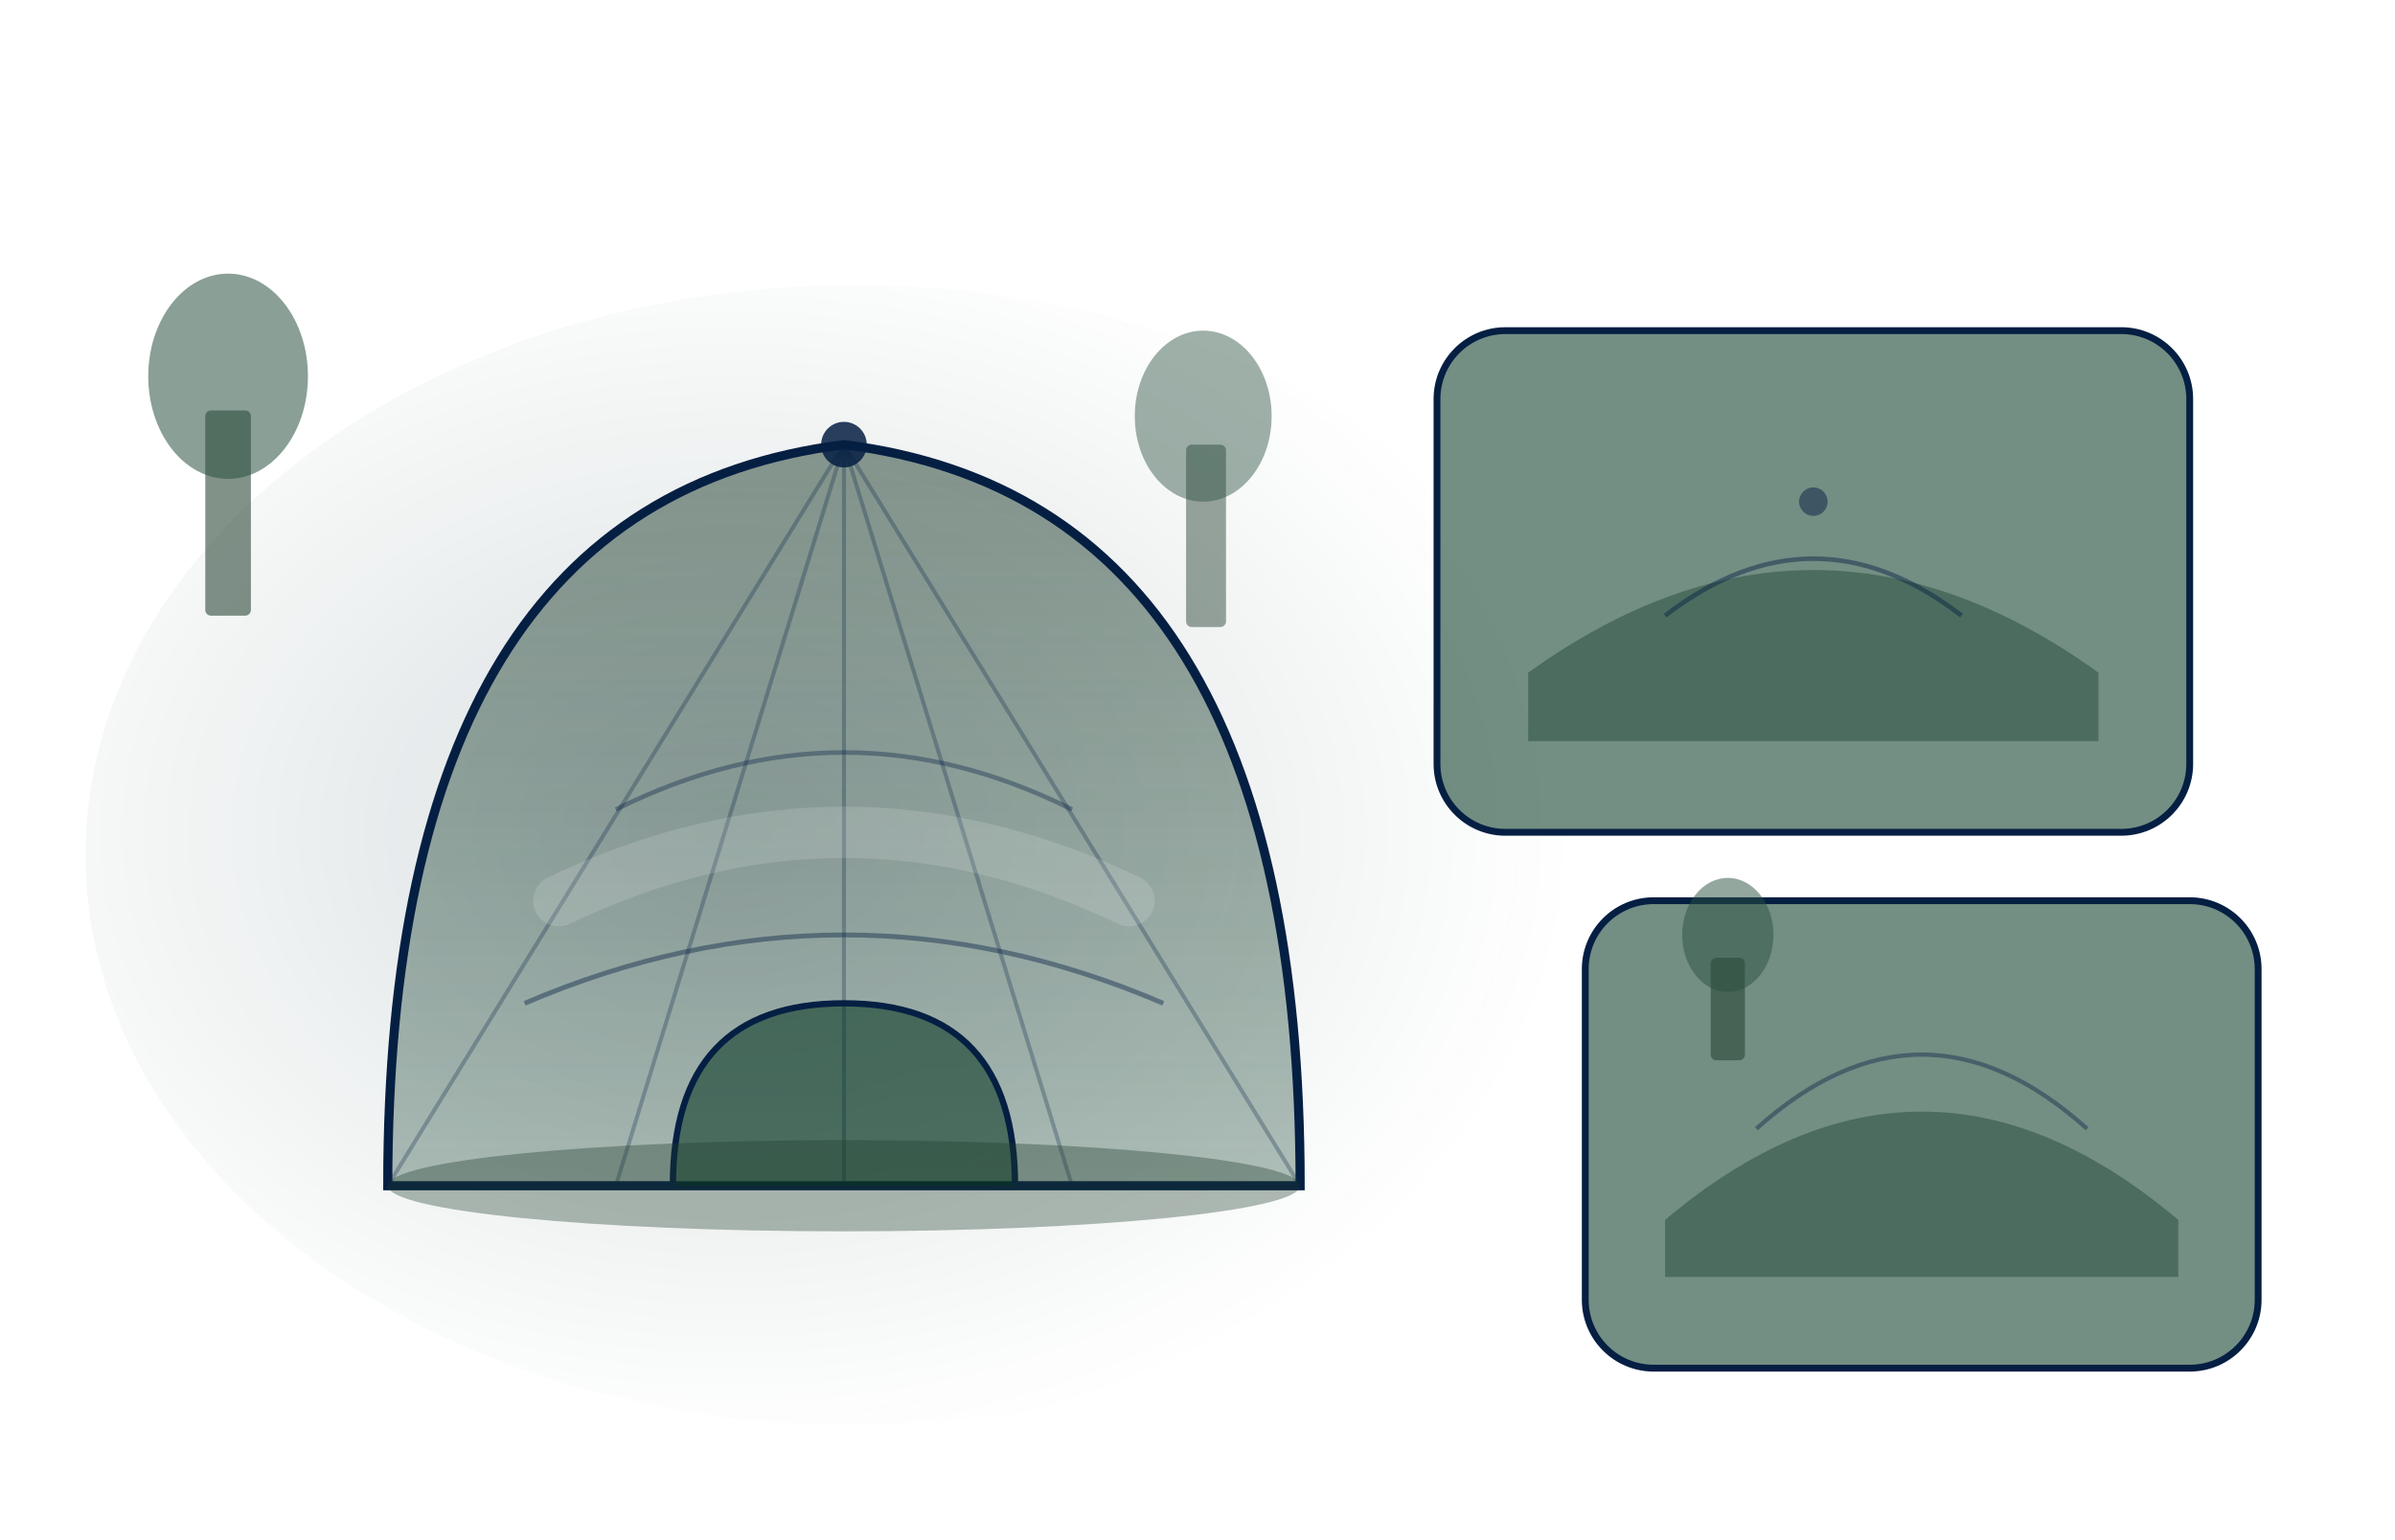
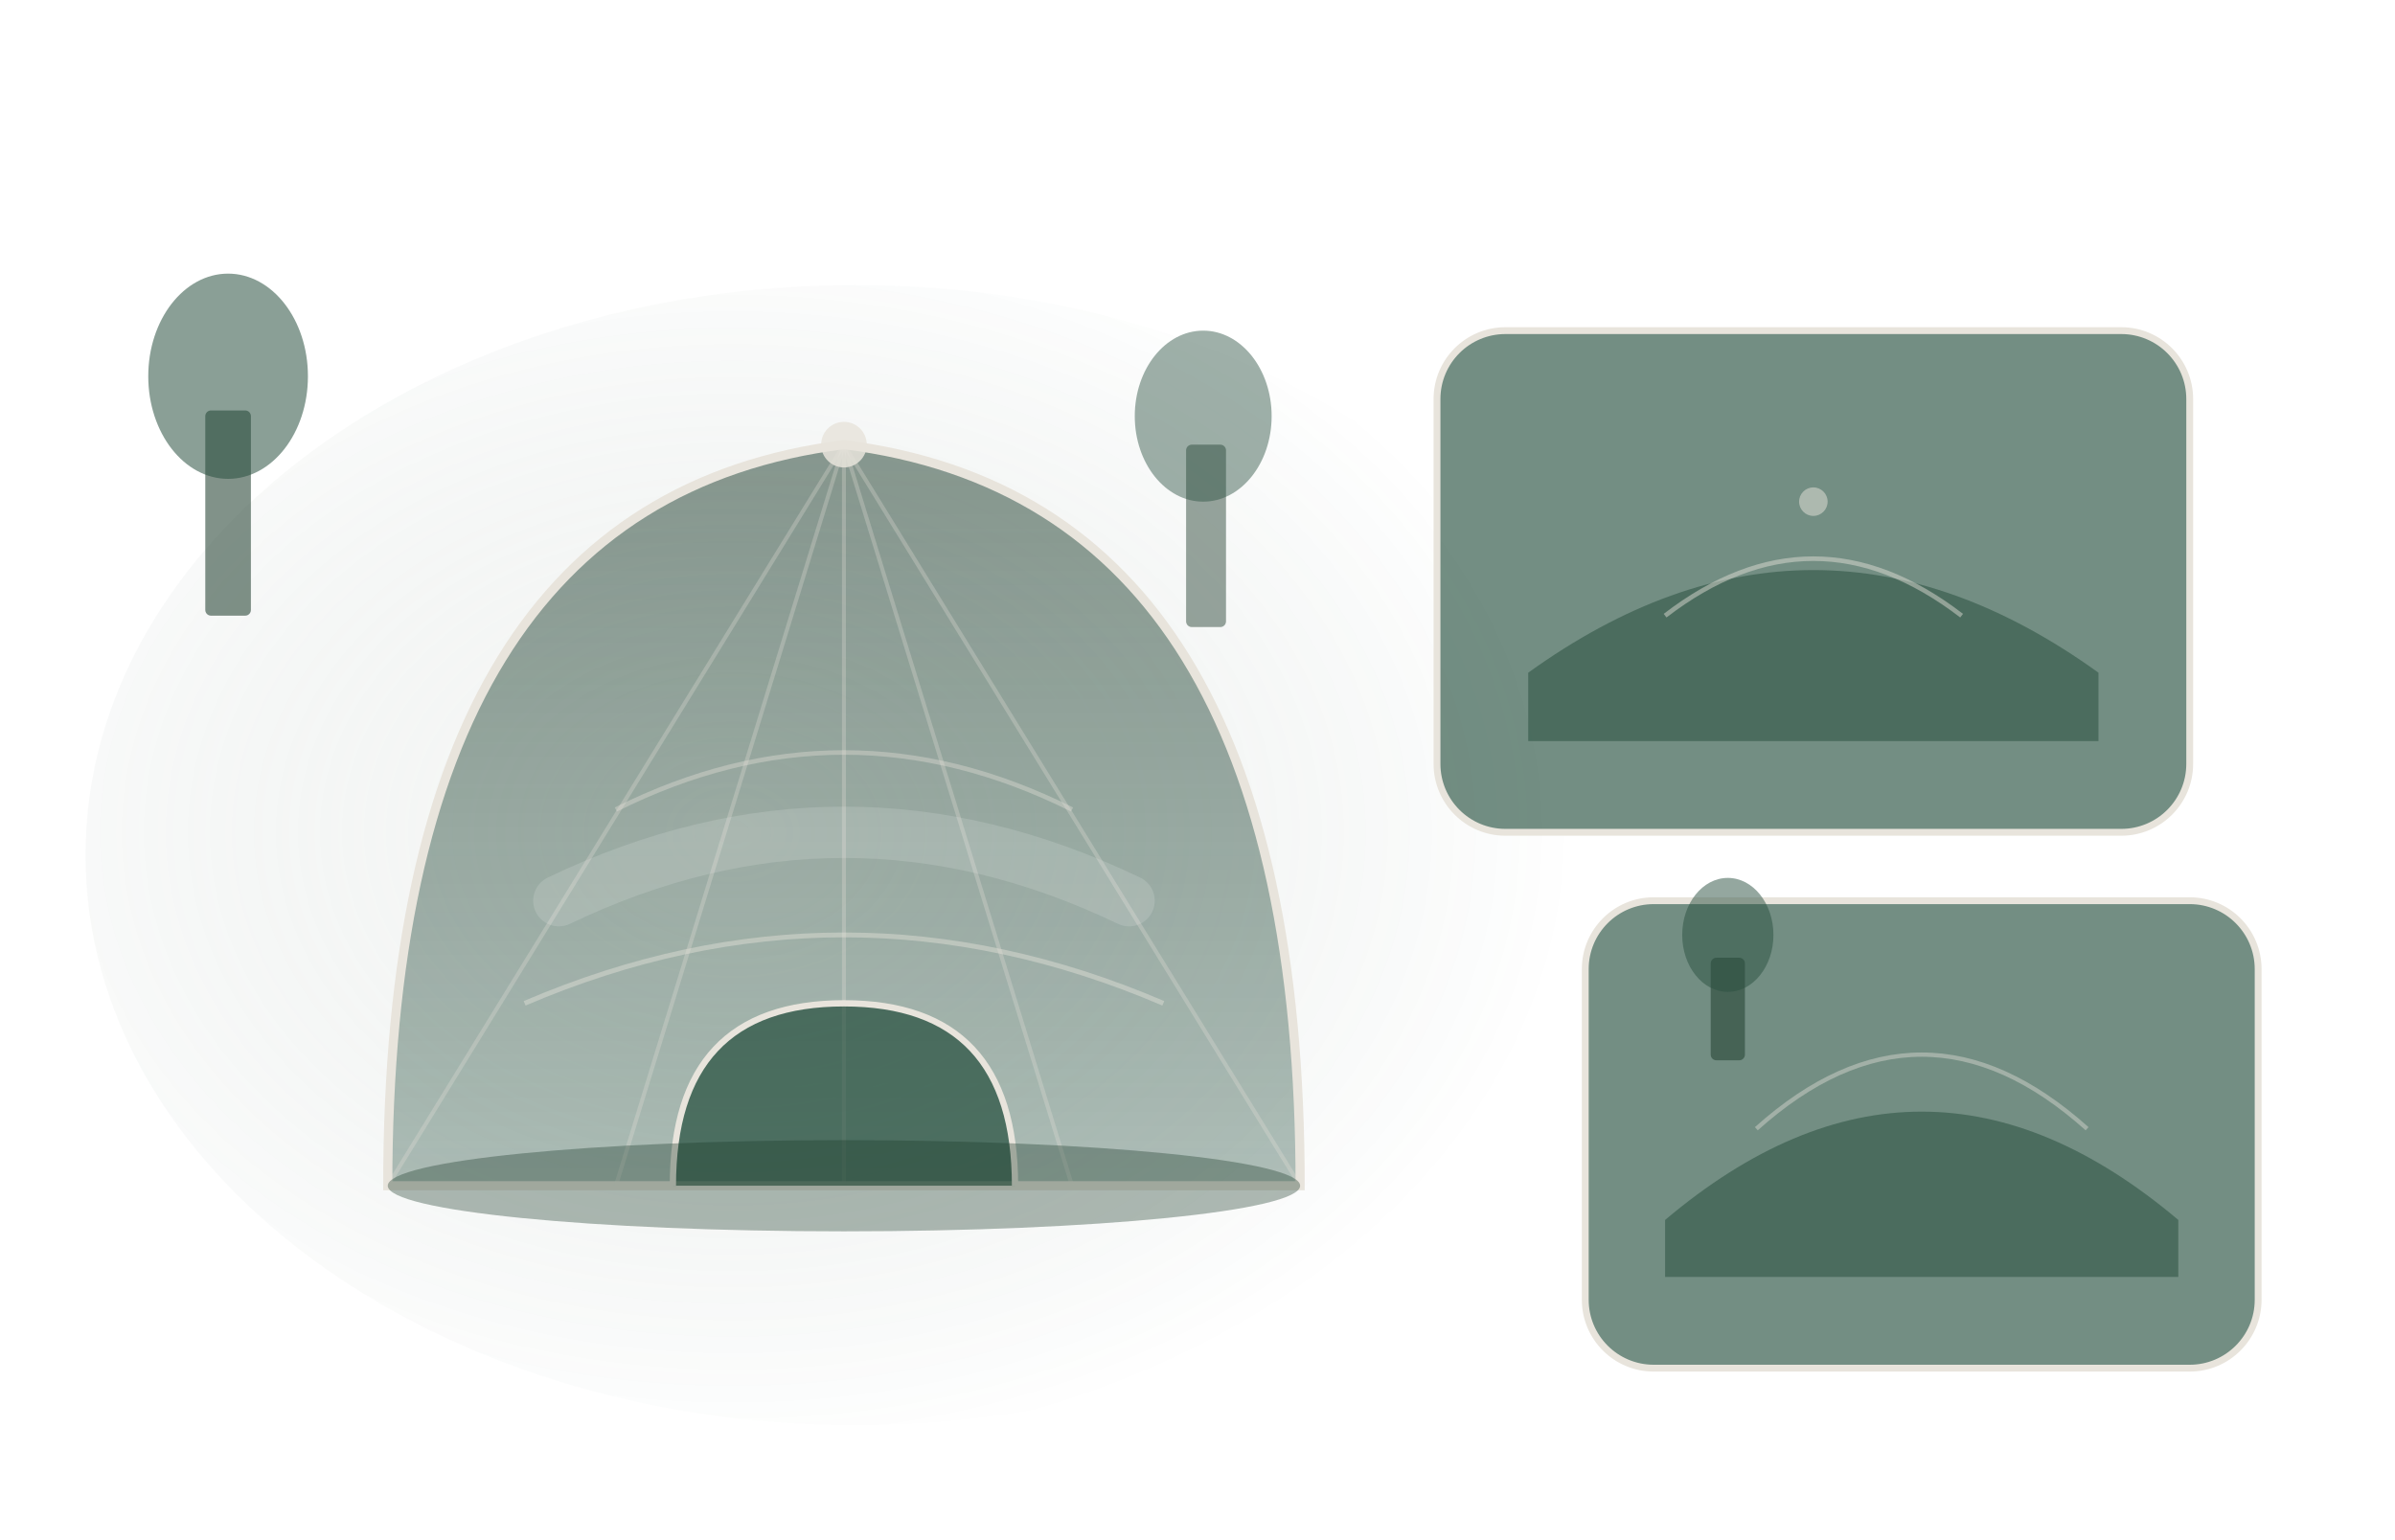
<svg xmlns="http://www.w3.org/2000/svg" width="420" height="270" viewBox="0 0 420 270" fill="none" role="img" aria-hidden="true">
  <defs>
    <radialGradient id="glow" cx="42%" cy="48%" r="55%">
-       <stop offset="0%" stop-color="#051f43" stop-opacity="0.15" />
+       <stop offset="0%" stop-color="#e8e4dc" stop-opacity="0.15" />
      <stop offset="100%" stop-color="#00311e" stop-opacity="0" />
    </radialGradient>
    <linearGradient id="domeFill" x1="130" y1="70" x2="130" y2="210" gradientUnits="userSpaceOnUse">
      <stop offset="0%" stop-color="#1a3828" stop-opacity="0.52" />
      <stop offset="100%" stop-color="#00311e" stop-opacity="0.3" />
    </linearGradient>
  </defs>
  <ellipse cx="150" cy="150" rx="135" ry="100" fill="url(#glow)" />
  <rect x="36" y="72" width="8" height="36" rx="1" fill="#1a3828" opacity="0.55" />
  <ellipse cx="40" cy="66" rx="14" ry="18" fill="#2a5040" opacity="0.55" />
  <rect x="208" y="78" width="7" height="32" rx="1" fill="#1a3828" opacity="0.45" />
  <ellipse cx="211" cy="73" rx="12" ry="15" fill="#2a5040" opacity="0.45" />
-   <path d="M68 208 Q68 88 148 78 Q228 88 228 208Z" fill="url(#domeFill)" stroke="#051f43" stroke-width="1.6" />
-   <path d="M92 176 Q148 152 204 176" stroke="#051f43" stroke-width="0.85" opacity="0.42" />
-   <path d="M108 142 Q148 122 188 142" stroke="#051f43" stroke-width="0.8" opacity="0.36" />
-   <line x1="148" y1="78" x2="68" y2="208" stroke="#051f43" stroke-width="0.7" opacity="0.28" />
-   <line x1="148" y1="78" x2="108" y2="208" stroke="#051f43" stroke-width="0.7" opacity="0.28" />
-   <line x1="148" y1="78" x2="148" y2="208" stroke="#051f43" stroke-width="0.7" opacity="0.28" />
-   <line x1="148" y1="78" x2="188" y2="208" stroke="#051f43" stroke-width="0.7" opacity="0.28" />
-   <line x1="148" y1="78" x2="228" y2="208" stroke="#051f43" stroke-width="0.7" opacity="0.28" />
+   <path d="M68 208 Q68 88 148 78 Q228 88 228 208Z" fill="url(#domeFill)" stroke="#e8e4dc" stroke-width="1.6" />
+   <path d="M92 176 Q148 152 204 176" stroke="#e8e4dc" stroke-width="0.85" opacity="0.42" />
+   <path d="M108 142 Q148 122 188 142" stroke="#e8e4dc" stroke-width="0.8" opacity="0.36" />
+   <line x1="148" y1="78" x2="68" y2="208" stroke="#e8e4dc" stroke-width="0.7" opacity="0.28" />
+   <line x1="148" y1="78" x2="108" y2="208" stroke="#e8e4dc" stroke-width="0.7" opacity="0.28" />
+   <line x1="148" y1="78" x2="148" y2="208" stroke="#e8e4dc" stroke-width="0.7" opacity="0.28" />
+   <line x1="148" y1="78" x2="188" y2="208" stroke="#e8e4dc" stroke-width="0.7" opacity="0.28" />
+   <line x1="148" y1="78" x2="228" y2="208" stroke="#e8e4dc" stroke-width="0.7" opacity="0.28" />
  <path d="M98 158 Q148 134 198 158" stroke="rgba(255,255,255,0.14)" stroke-width="9" stroke-linecap="round" />
-   <path d="M118 208 Q118 176 148 176 Q178 176 178 208" stroke="#051f43" stroke-width="1.1" fill="rgba(0,49,30,0.55)" />
-   <circle cx="148" cy="78" r="4" fill="#051f43" opacity="0.85" />
+   <path d="M118 208 Q118 176 148 176 Q178 176 178 208" stroke="#e8e4dc" stroke-width="1.1" fill="rgba(0,49,30,0.55)" />
+   <circle cx="148" cy="78" r="4" fill="#e8e4dc" opacity="0.85" />
  <ellipse cx="148" cy="208" rx="80" ry="8" fill="#1a3828" opacity="0.35" />
-   <rect x="252" y="58" width="132" height="88" rx="12" fill="rgba(0,49,30,0.55)" stroke="#051f43" stroke-width="1.2" />
+   <rect x="252" y="58" width="132" height="88" rx="12" fill="rgba(0,49,30,0.55)" stroke="#e8e4dc" stroke-width="1.2" />
  <path d="M268 118 Q318 82 368 118 L368 130 L268 130 Z" fill="rgba(42,80,64,0.55)" />
-   <path d="M292 108 Q318 88 344 108" stroke="#051f43" stroke-width="0.8" opacity="0.45" />
-   <circle cx="318" cy="88" r="2.5" fill="#051f43" opacity="0.5" />
-   <rect x="278" y="158" width="118" height="82" rx="12" fill="rgba(0,49,30,0.55)" stroke="#051f43" stroke-width="1.2" />
+   <path d="M292 108 Q318 88 344 108" stroke="#e8e4dc" stroke-width="0.8" opacity="0.45" />
+   <circle cx="318" cy="88" r="2.5" fill="#e8e4dc" opacity="0.5" />
+   <rect x="278" y="158" width="118" height="82" rx="12" fill="rgba(0,49,30,0.55)" stroke="#e8e4dc" stroke-width="1.2" />
  <path d="M292 214 Q337 176 382 214 L382 224 L292 224 Z" fill="rgba(42,80,64,0.55)" />
-   <path d="M308 198 Q337 172 366 198" stroke="#051f43" stroke-width="0.75" opacity="0.4" />
+   <path d="M308 198 Q337 172 366 198" stroke="#e8e4dc" stroke-width="0.75" opacity="0.4" />
  <rect x="300" y="168" width="6" height="18" rx="1" fill="#1a3828" opacity="0.5" />
  <ellipse cx="303" cy="164" rx="8" ry="10" fill="#2a5040" opacity="0.5" />
</svg>
